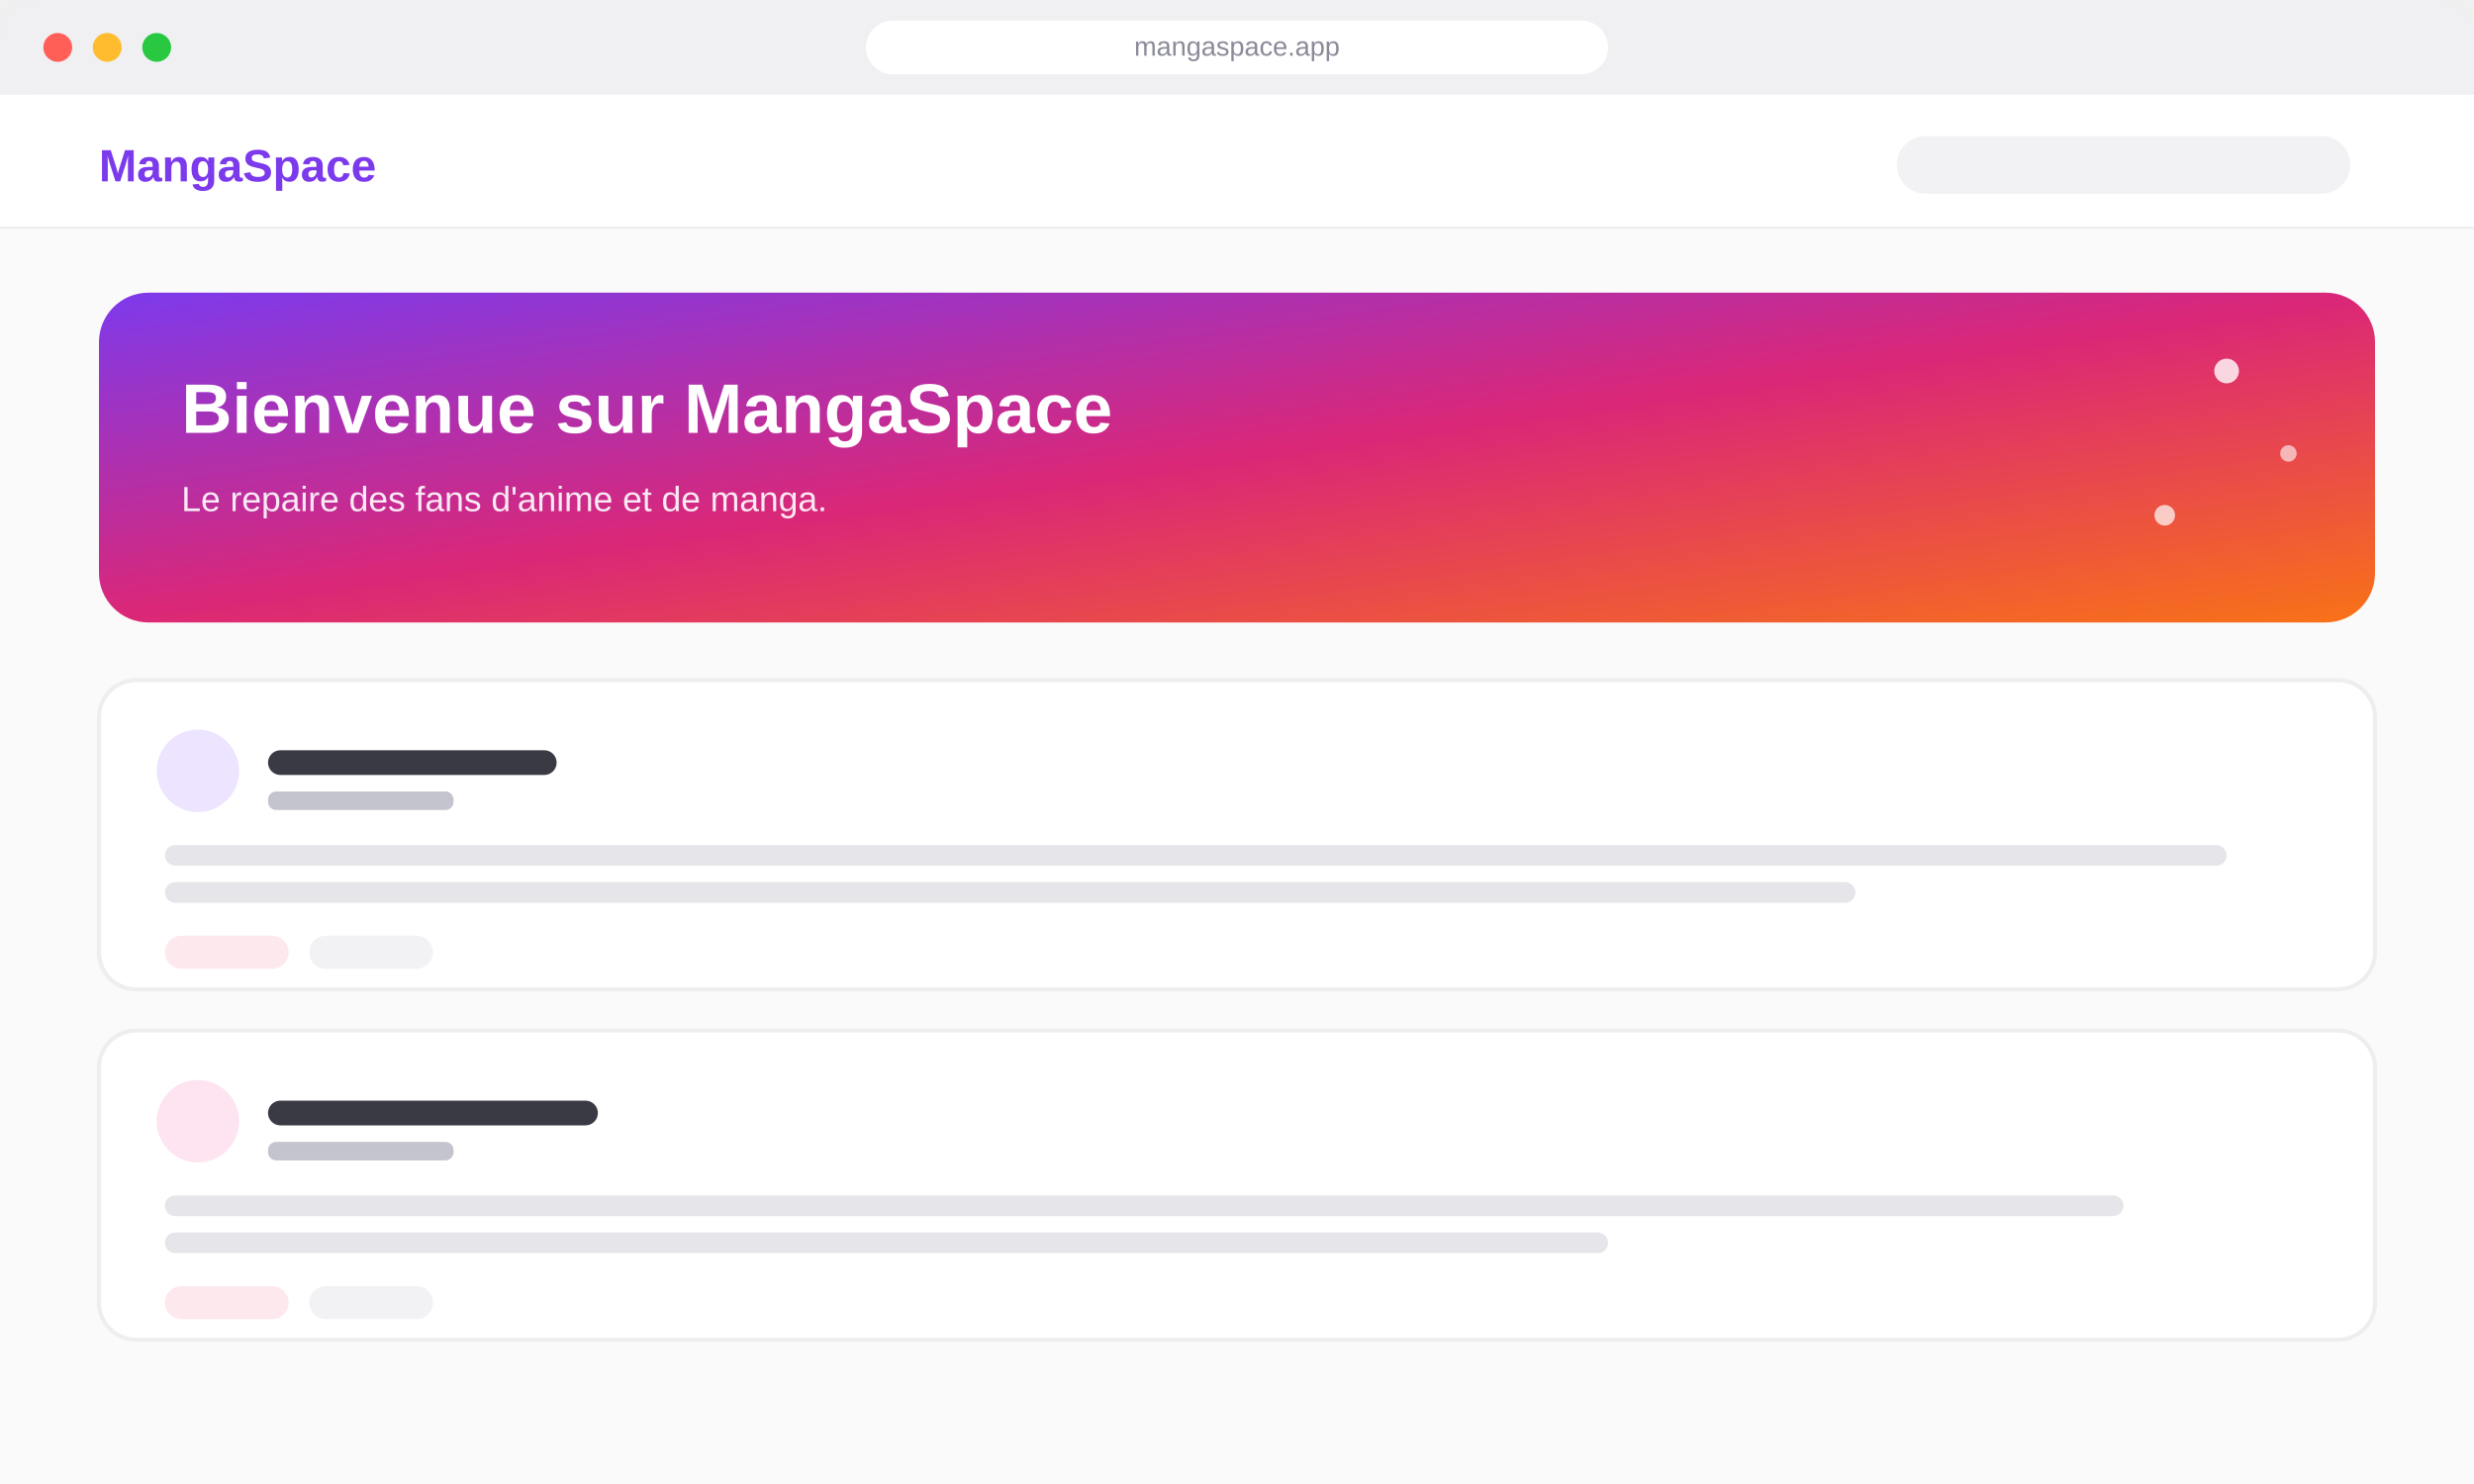
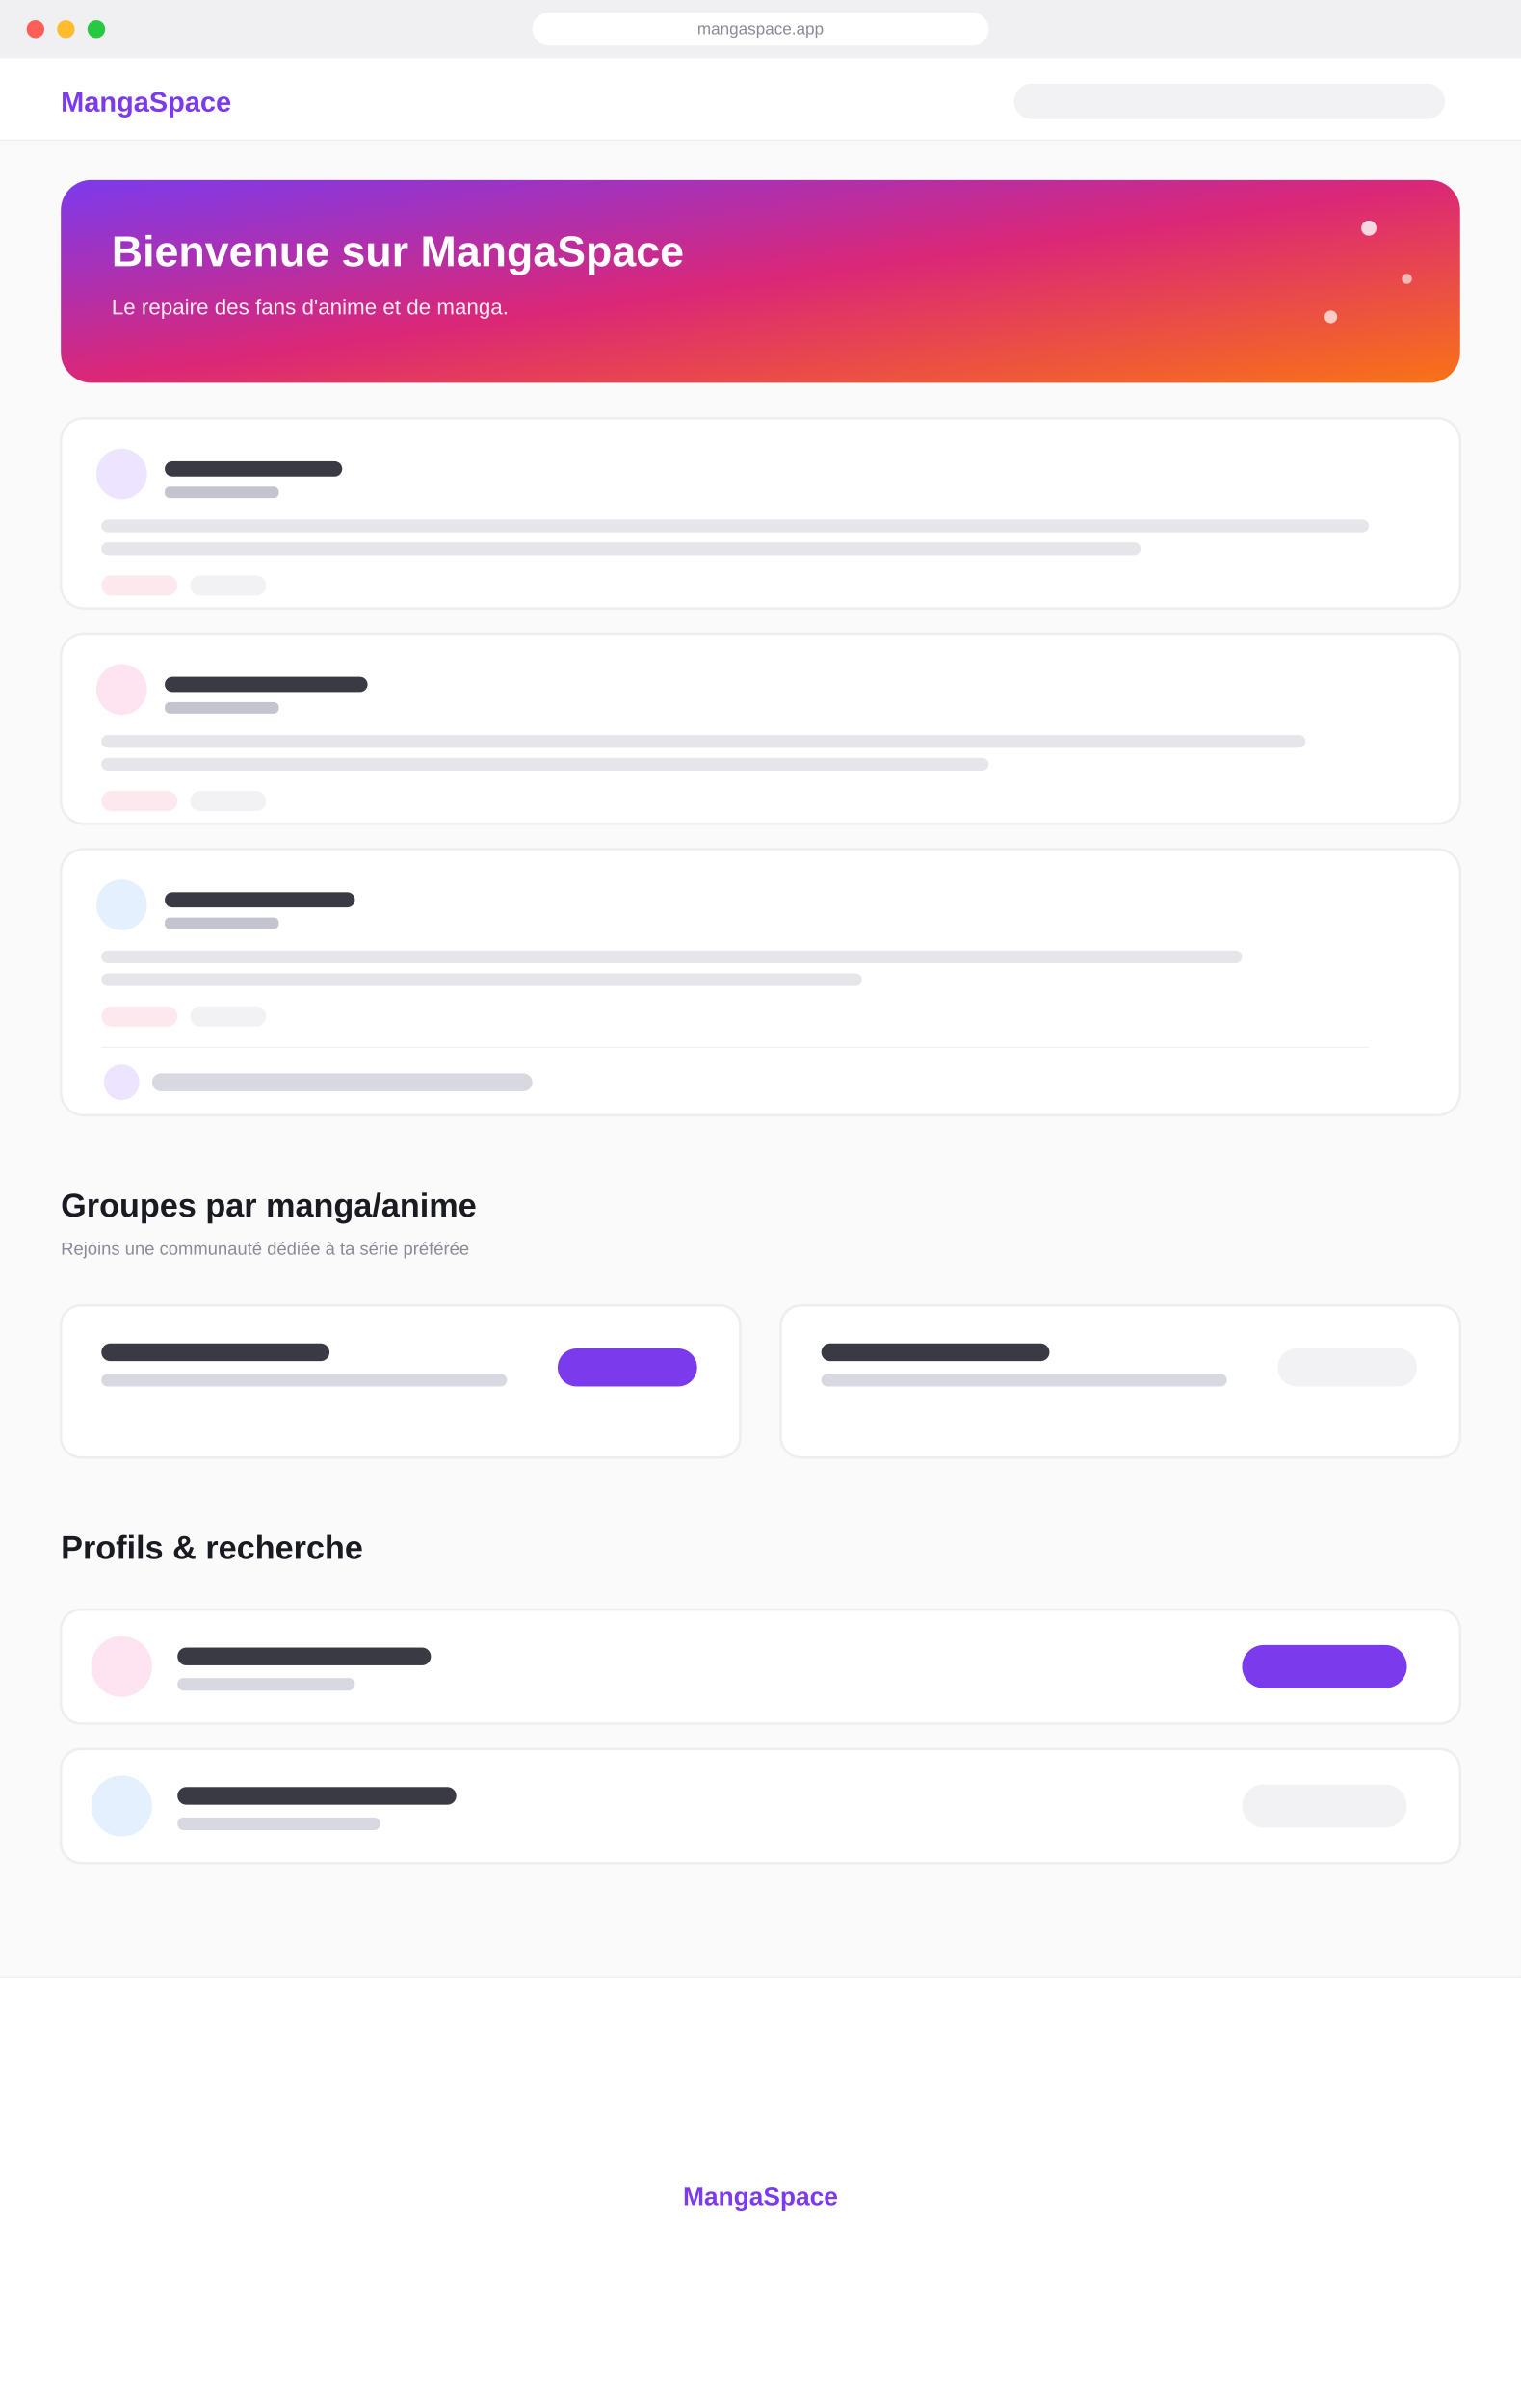
- <svg xmlns="http://www.w3.org/2000/svg" width="1200" height="720" viewBox="0 0 1200 720">
+ <svg xmlns="http://www.w3.org/2000/svg" width="1200" height="1900" viewBox="0 0 1200 1900">
  <defs>
    <linearGradient id="msHero" x1="0%" y1="0%" x2="100%" y2="100%">
      <stop offset="0%" stop-color="#7c3aed" />
      <stop offset="50%" stop-color="#db2777" />
      <stop offset="100%" stop-color="#f97316" />
    </linearGradient>
-     <clipPath id="msScreen">
-       <rect x="0" y="46" width="1200" height="674" rx="0" />
-     </clipPath>
  </defs>
-   <rect width="1200" height="720" rx="18" fill="#E5E5EA" />
-   <rect x="0" y="0" width="1200" height="46" rx="18" fill="#F0F0F3" />
-   <rect x="0" y="28" width="1200" height="18" fill="#F0F0F3" />
+   <rect width="1200" height="1900" fill="#E5E5EA" />
+   <rect x="0" y="0" width="1200" height="46" fill="#F0F0F3" />
  <circle cx="28" cy="23" r="7" fill="#FF5F57" />
  <circle cx="52" cy="23" r="7" fill="#FEBC2E" />
  <circle cx="76" cy="23" r="7" fill="#28C840" />
  <rect x="420" y="10" width="360" height="26" rx="13" fill="#FFFFFF" />
  <text x="600" y="27" font-family="Arial, Helvetica, sans-serif" font-size="13" fill="#8A8A99" text-anchor="middle">mangaspace.app</text>
-   <g clip-path="url(#msScreen)">
-     <rect x="0" y="46" width="1200" height="674" fill="#FAFAFA" />
-     <rect x="0" y="46" width="1200" height="64" fill="#FFFFFF" />
-     <rect x="0" y="110" width="1200" height="1" fill="#EEEEEE" />
-     <text x="48" y="88" font-family="Arial, Helvetica, sans-serif" font-weight="800" font-size="22" fill="#7c3aed">MangaSpace</text>
-     <rect x="920" y="66" width="220" height="28" rx="14" fill="#F2F2F5" />
-     <rect x="48" y="142" width="1104" height="160" rx="24" fill="url(#msHero)" />
-     <text x="88" y="210" font-family="Arial, Helvetica, sans-serif" font-weight="800" font-size="34" fill="#FFFFFF">Bienvenue sur MangaSpace</text>
-     <text x="88" y="248" font-family="Arial, Helvetica, sans-serif" font-size="17" fill="rgba(255,255,255,0.9)">Le repaire des fans d'anime et de manga.</text>
-     <circle cx="1080" cy="180" r="6" fill="#FFFFFF" opacity="0.8" />
-     <circle cx="1110" cy="220" r="4" fill="#FFFFFF" opacity="0.6" />
-     <circle cx="1050" cy="250" r="5" fill="#FFFFFF" opacity="0.7" />
-     <rect x="48" y="330" width="1104" height="150" rx="18" fill="#FFFFFF" stroke="#EEEEEE" stroke-width="2" />
-     <circle cx="96" cy="374" r="20" fill="#EDE4FF" />
-     <rect x="130" y="364" width="140" height="12" rx="6" fill="#3A3A45" />
-     <rect x="130" y="384" width="90" height="9" rx="4" fill="#C4C4CF" />
-     <rect x="80" y="410" width="1000" height="10" rx="5" fill="#E5E5EA" />
-     <rect x="80" y="428" width="820" height="10" rx="5" fill="#E5E5EA" />
-     <rect x="80" y="454" width="60" height="16" rx="8" fill="#FDE8EE" />
-     <rect x="150" y="454" width="60" height="16" rx="8" fill="#F2F2F5" />
-     <rect x="48" y="500" width="1104" height="150" rx="18" fill="#FFFFFF" stroke="#EEEEEE" stroke-width="2" />
-     <circle cx="96" cy="544" r="20" fill="#FDE4F0" />
-     <rect x="130" y="534" width="160" height="12" rx="6" fill="#3A3A45" />
-     <rect x="130" y="554" width="90" height="9" rx="4" fill="#C4C4CF" />
-     <rect x="80" y="580" width="950" height="10" rx="5" fill="#E5E5EA" />
-     <rect x="80" y="598" width="700" height="10" rx="5" fill="#E5E5EA" />
-     <rect x="80" y="624" width="60" height="16" rx="8" fill="#FDE8EE" />
-     <rect x="150" y="624" width="60" height="16" rx="8" fill="#F2F2F5" />
-   </g>
+   <rect x="0" y="46" width="1200" height="1854" fill="#FAFAFA" />
+   <rect x="0" y="46" width="1200" height="64" fill="#FFFFFF" />
+   <rect x="0" y="110" width="1200" height="1" fill="#EEEEEE" />
+   <text x="48" y="88" font-family="Arial, Helvetica, sans-serif" font-weight="800" font-size="22" fill="#7c3aed">MangaSpace</text>
+   <rect x="800" y="66" width="340" height="28" rx="14" fill="#F2F2F5" />
+   <rect x="48" y="142" width="1104" height="160" rx="24" fill="url(#msHero)" />
+   <text x="88" y="210" font-family="Arial, Helvetica, sans-serif" font-weight="800" font-size="34" fill="#FFFFFF">Bienvenue sur MangaSpace</text>
+   <text x="88" y="248" font-family="Arial, Helvetica, sans-serif" font-size="17" fill="rgba(255,255,255,0.9)">Le repaire des fans d'anime et de manga.</text>
+   <circle cx="1080" cy="180" r="6" fill="#FFFFFF" opacity="0.8" />
+   <circle cx="1110" cy="220" r="4" fill="#FFFFFF" opacity="0.6" />
+   <circle cx="1050" cy="250" r="5" fill="#FFFFFF" opacity="0.7" />
+   <rect x="48" y="330" width="1104" height="150" rx="18" fill="#FFFFFF" stroke="#EEEEEE" stroke-width="2" />
+   <circle cx="96" cy="374" r="20" fill="#EDE4FF" />
+   <rect x="130" y="364" width="140" height="12" rx="6" fill="#3A3A45" />
+   <rect x="130" y="384" width="90" height="9" rx="4" fill="#C4C4CF" />
+   <rect x="80" y="410" width="1000" height="10" rx="5" fill="#E5E5EA" />
+   <rect x="80" y="428" width="820" height="10" rx="5" fill="#E5E5EA" />
+   <rect x="80" y="454" width="60" height="16" rx="8" fill="#FDE8EE" />
+   <rect x="150" y="454" width="60" height="16" rx="8" fill="#F2F2F5" />
+   <rect x="48" y="500" width="1104" height="150" rx="18" fill="#FFFFFF" stroke="#EEEEEE" stroke-width="2" />
+   <circle cx="96" cy="544" r="20" fill="#FDE4F0" />
+   <rect x="130" y="534" width="160" height="12" rx="6" fill="#3A3A45" />
+   <rect x="130" y="554" width="90" height="9" rx="4" fill="#C4C4CF" />
+   <rect x="80" y="580" width="950" height="10" rx="5" fill="#E5E5EA" />
+   <rect x="80" y="598" width="700" height="10" rx="5" fill="#E5E5EA" />
+   <rect x="80" y="624" width="60" height="16" rx="8" fill="#FDE8EE" />
+   <rect x="150" y="624" width="60" height="16" rx="8" fill="#F2F2F5" />
+   <rect x="48" y="670" width="1104" height="210" rx="18" fill="#FFFFFF" stroke="#EEEEEE" stroke-width="2" />
+   <circle cx="96" cy="714" r="20" fill="#E4F0FD" />
+   <rect x="130" y="704" width="150" height="12" rx="6" fill="#3A3A45" />
+   <rect x="130" y="724" width="90" height="9" rx="4" fill="#C4C4CF" />
+   <rect x="80" y="750" width="900" height="10" rx="5" fill="#E5E5EA" />
+   <rect x="80" y="768" width="600" height="10" rx="5" fill="#E5E5EA" />
+   <rect x="80" y="794" width="60" height="16" rx="8" fill="#FDE8EE" />
+   <rect x="150" y="794" width="60" height="16" rx="8" fill="#F2F2F5" />
+   <rect x="80" y="826" width="1000" height="1" fill="#F0F0F0" />
+   <circle cx="96" cy="854" r="14" fill="#EDE4FF" />
+   <rect x="120" y="847" width="300" height="14" rx="7" fill="#D8D8E0" />
+   <text x="48" y="960" font-family="Arial, Helvetica, sans-serif" font-weight="800" font-size="26" fill="#1A1A22">Groupes par manga/anime</text>
+   <text x="48" y="990" font-family="Arial, Helvetica, sans-serif" font-size="14" fill="#8A8A99">Rejoins une communauté dédiée à ta série préférée</text>
+   <rect x="48" y="1030" width="536" height="120" rx="16" fill="#FFFFFF" stroke="#EEEEEE" stroke-width="2" />
+   <rect x="80" y="1060" width="180" height="14" rx="7" fill="#3A3A45" />
+   <rect x="80" y="1084" width="320" height="10" rx="5" fill="#D8D8E0" />
+   <rect x="440" y="1064" width="110" height="30" rx="15" fill="#7c3aed" />
+   <rect x="616" y="1030" width="536" height="120" rx="16" fill="#FFFFFF" stroke="#EEEEEE" stroke-width="2" />
+   <rect x="648" y="1060" width="180" height="14" rx="7" fill="#3A3A45" />
+   <rect x="648" y="1084" width="320" height="10" rx="5" fill="#D8D8E0" />
+   <rect x="1008" y="1064" width="110" height="30" rx="15" fill="#F2F2F5" />
+   <text x="48" y="1230" font-family="Arial, Helvetica, sans-serif" font-weight="800" font-size="26" fill="#1A1A22">Profils &amp; recherche</text>
+   <rect x="48" y="1270" width="1104" height="90" rx="16" fill="#FFFFFF" stroke="#EEEEEE" stroke-width="2" />
+   <circle cx="96" cy="1315" r="24" fill="#FDE4F0" />
+   <rect x="140" y="1300" width="200" height="14" rx="7" fill="#3A3A45" />
+   <rect x="140" y="1324" width="140" height="10" rx="5" fill="#D8D8E0" />
+   <rect x="980" y="1298" width="130" height="34" rx="17" fill="#7c3aed" />
+   <rect x="48" y="1380" width="1104" height="90" rx="16" fill="#FFFFFF" stroke="#EEEEEE" stroke-width="2" />
+   <circle cx="96" cy="1425" r="24" fill="#E4F0FD" />
+   <rect x="140" y="1410" width="220" height="14" rx="7" fill="#3A3A45" />
+   <rect x="140" y="1434" width="160" height="10" rx="5" fill="#D8D8E0" />
+   <rect x="980" y="1408" width="130" height="34" rx="17" fill="#F2F2F5" />
+   <rect x="0" y="1560" width="1200" height="340" fill="#FFFFFF" />
+   <rect x="0" y="1560" width="1200" height="1" fill="#EEEEEE" />
+   <text x="600" y="1740" font-family="Arial, Helvetica, sans-serif" font-weight="800" font-size="20" fill="#7c3aed" text-anchor="middle">MangaSpace</text>
</svg>
